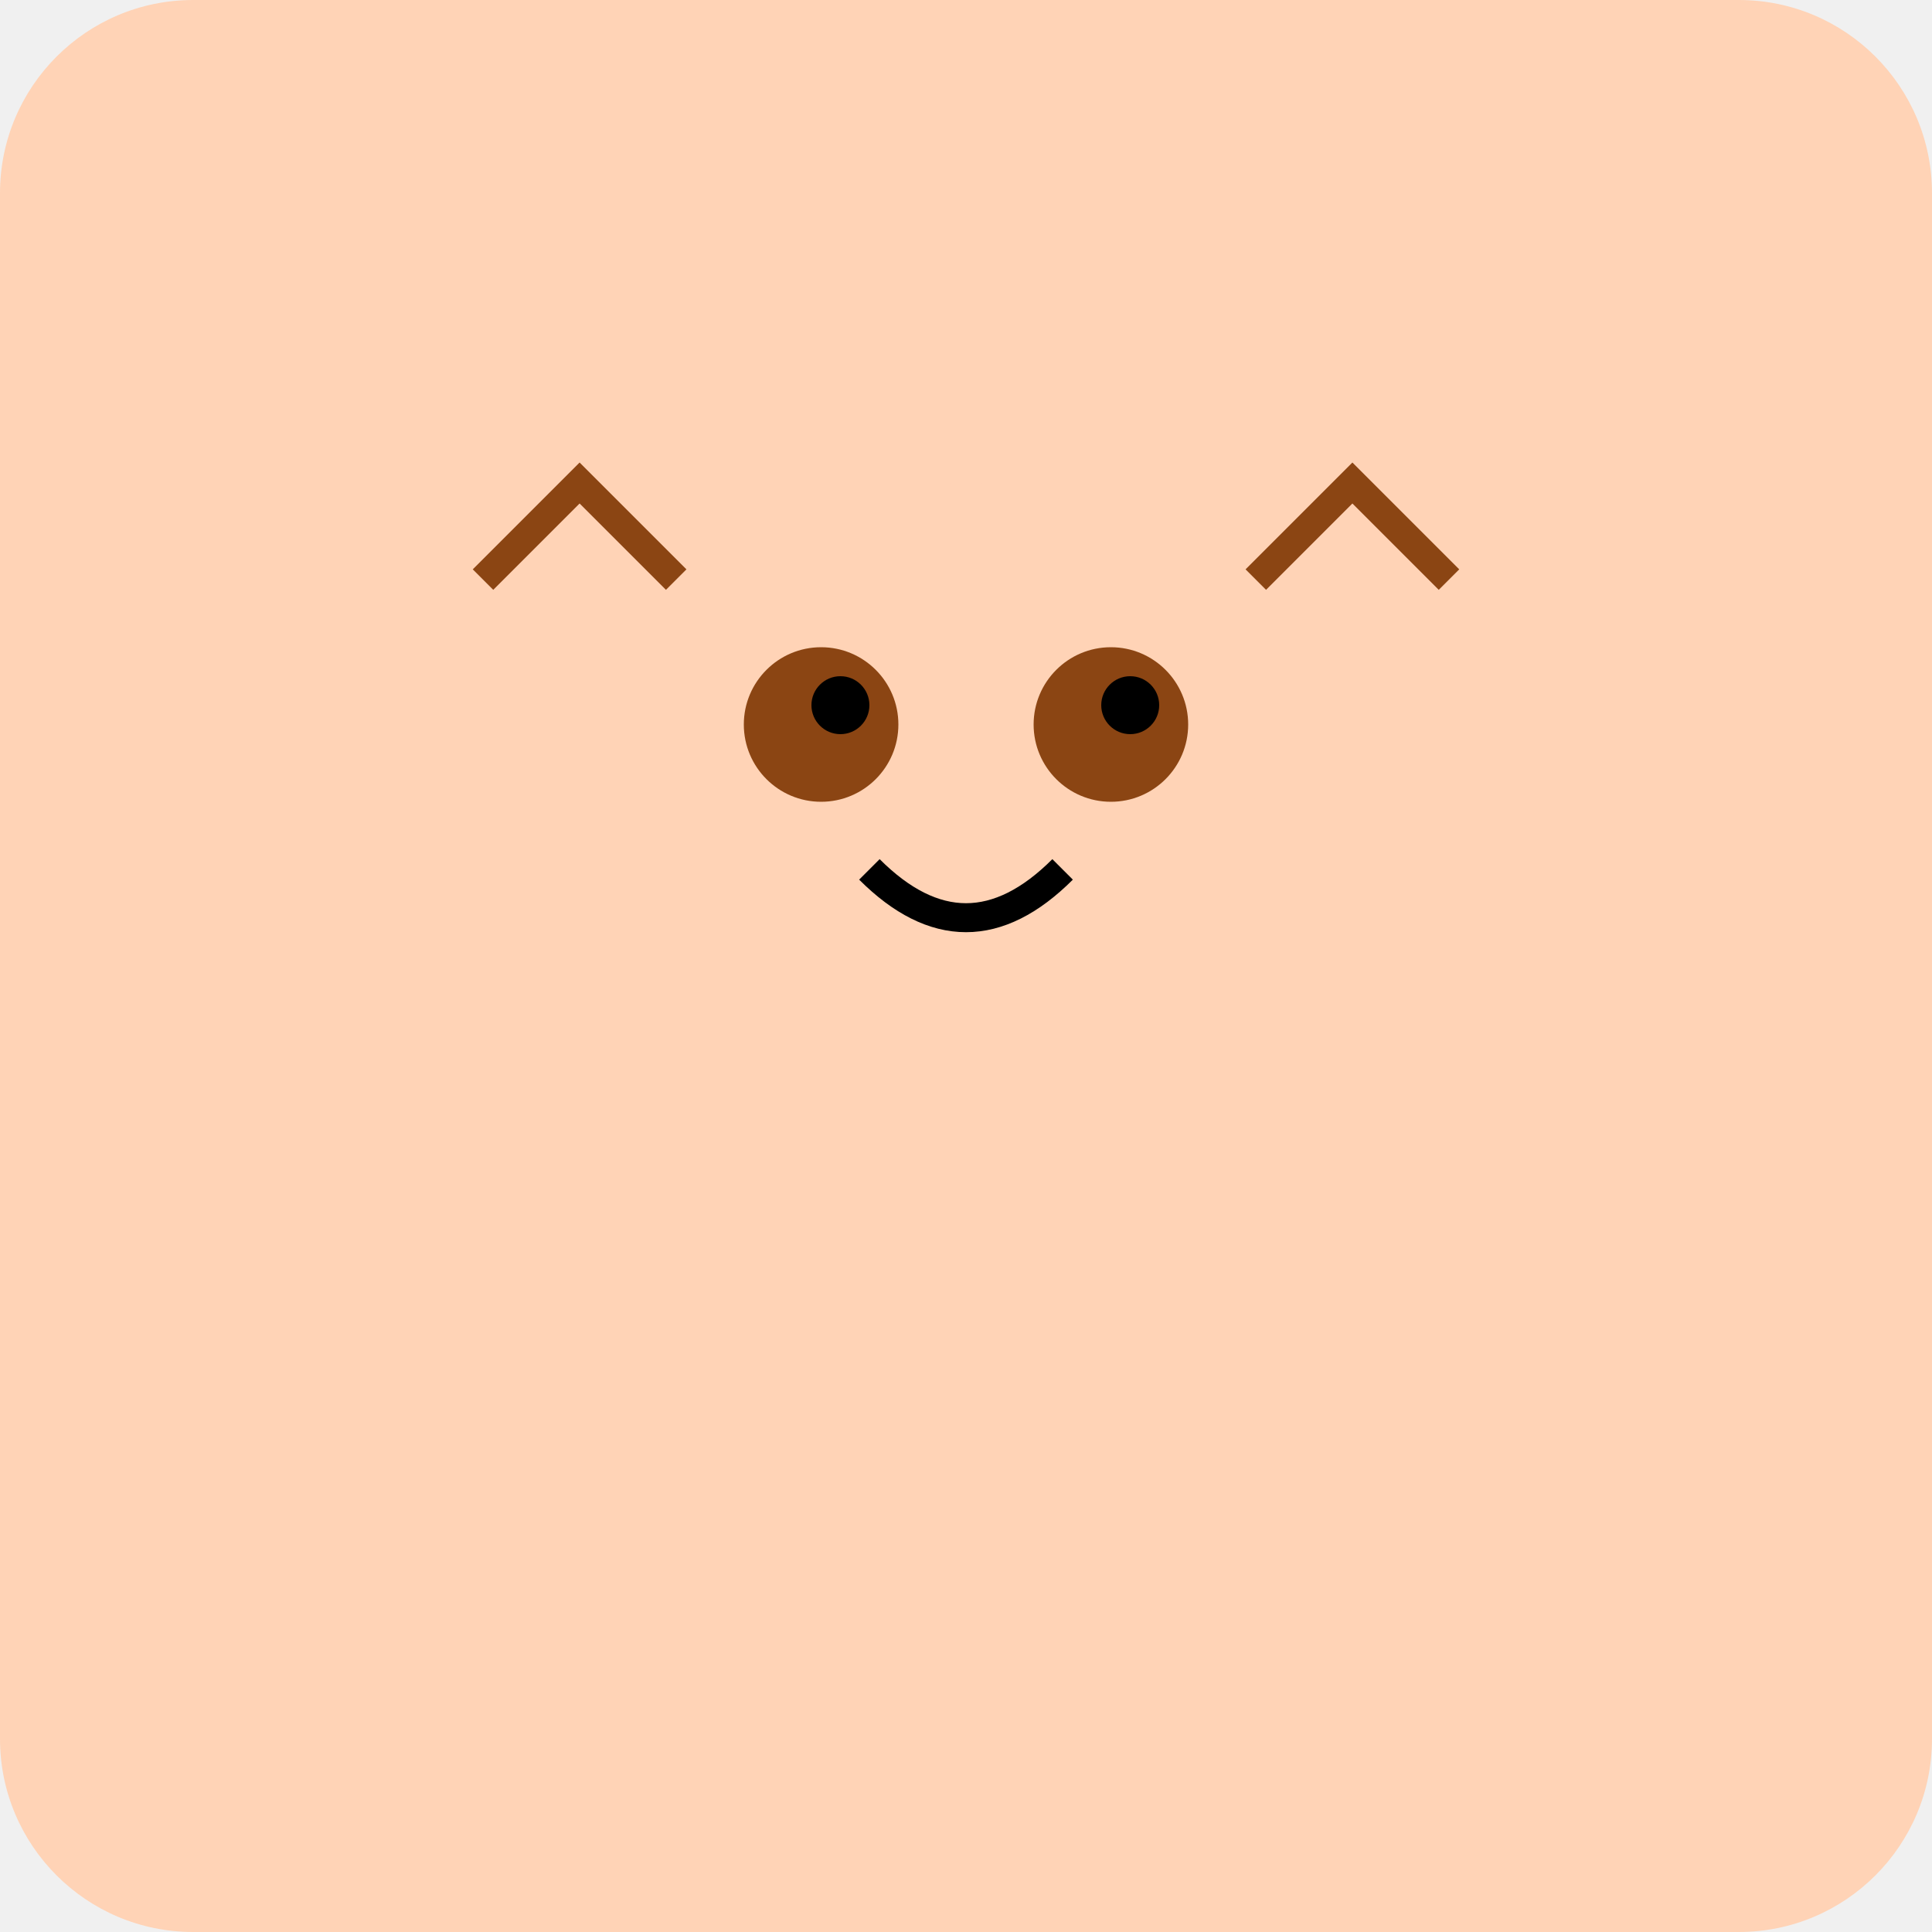
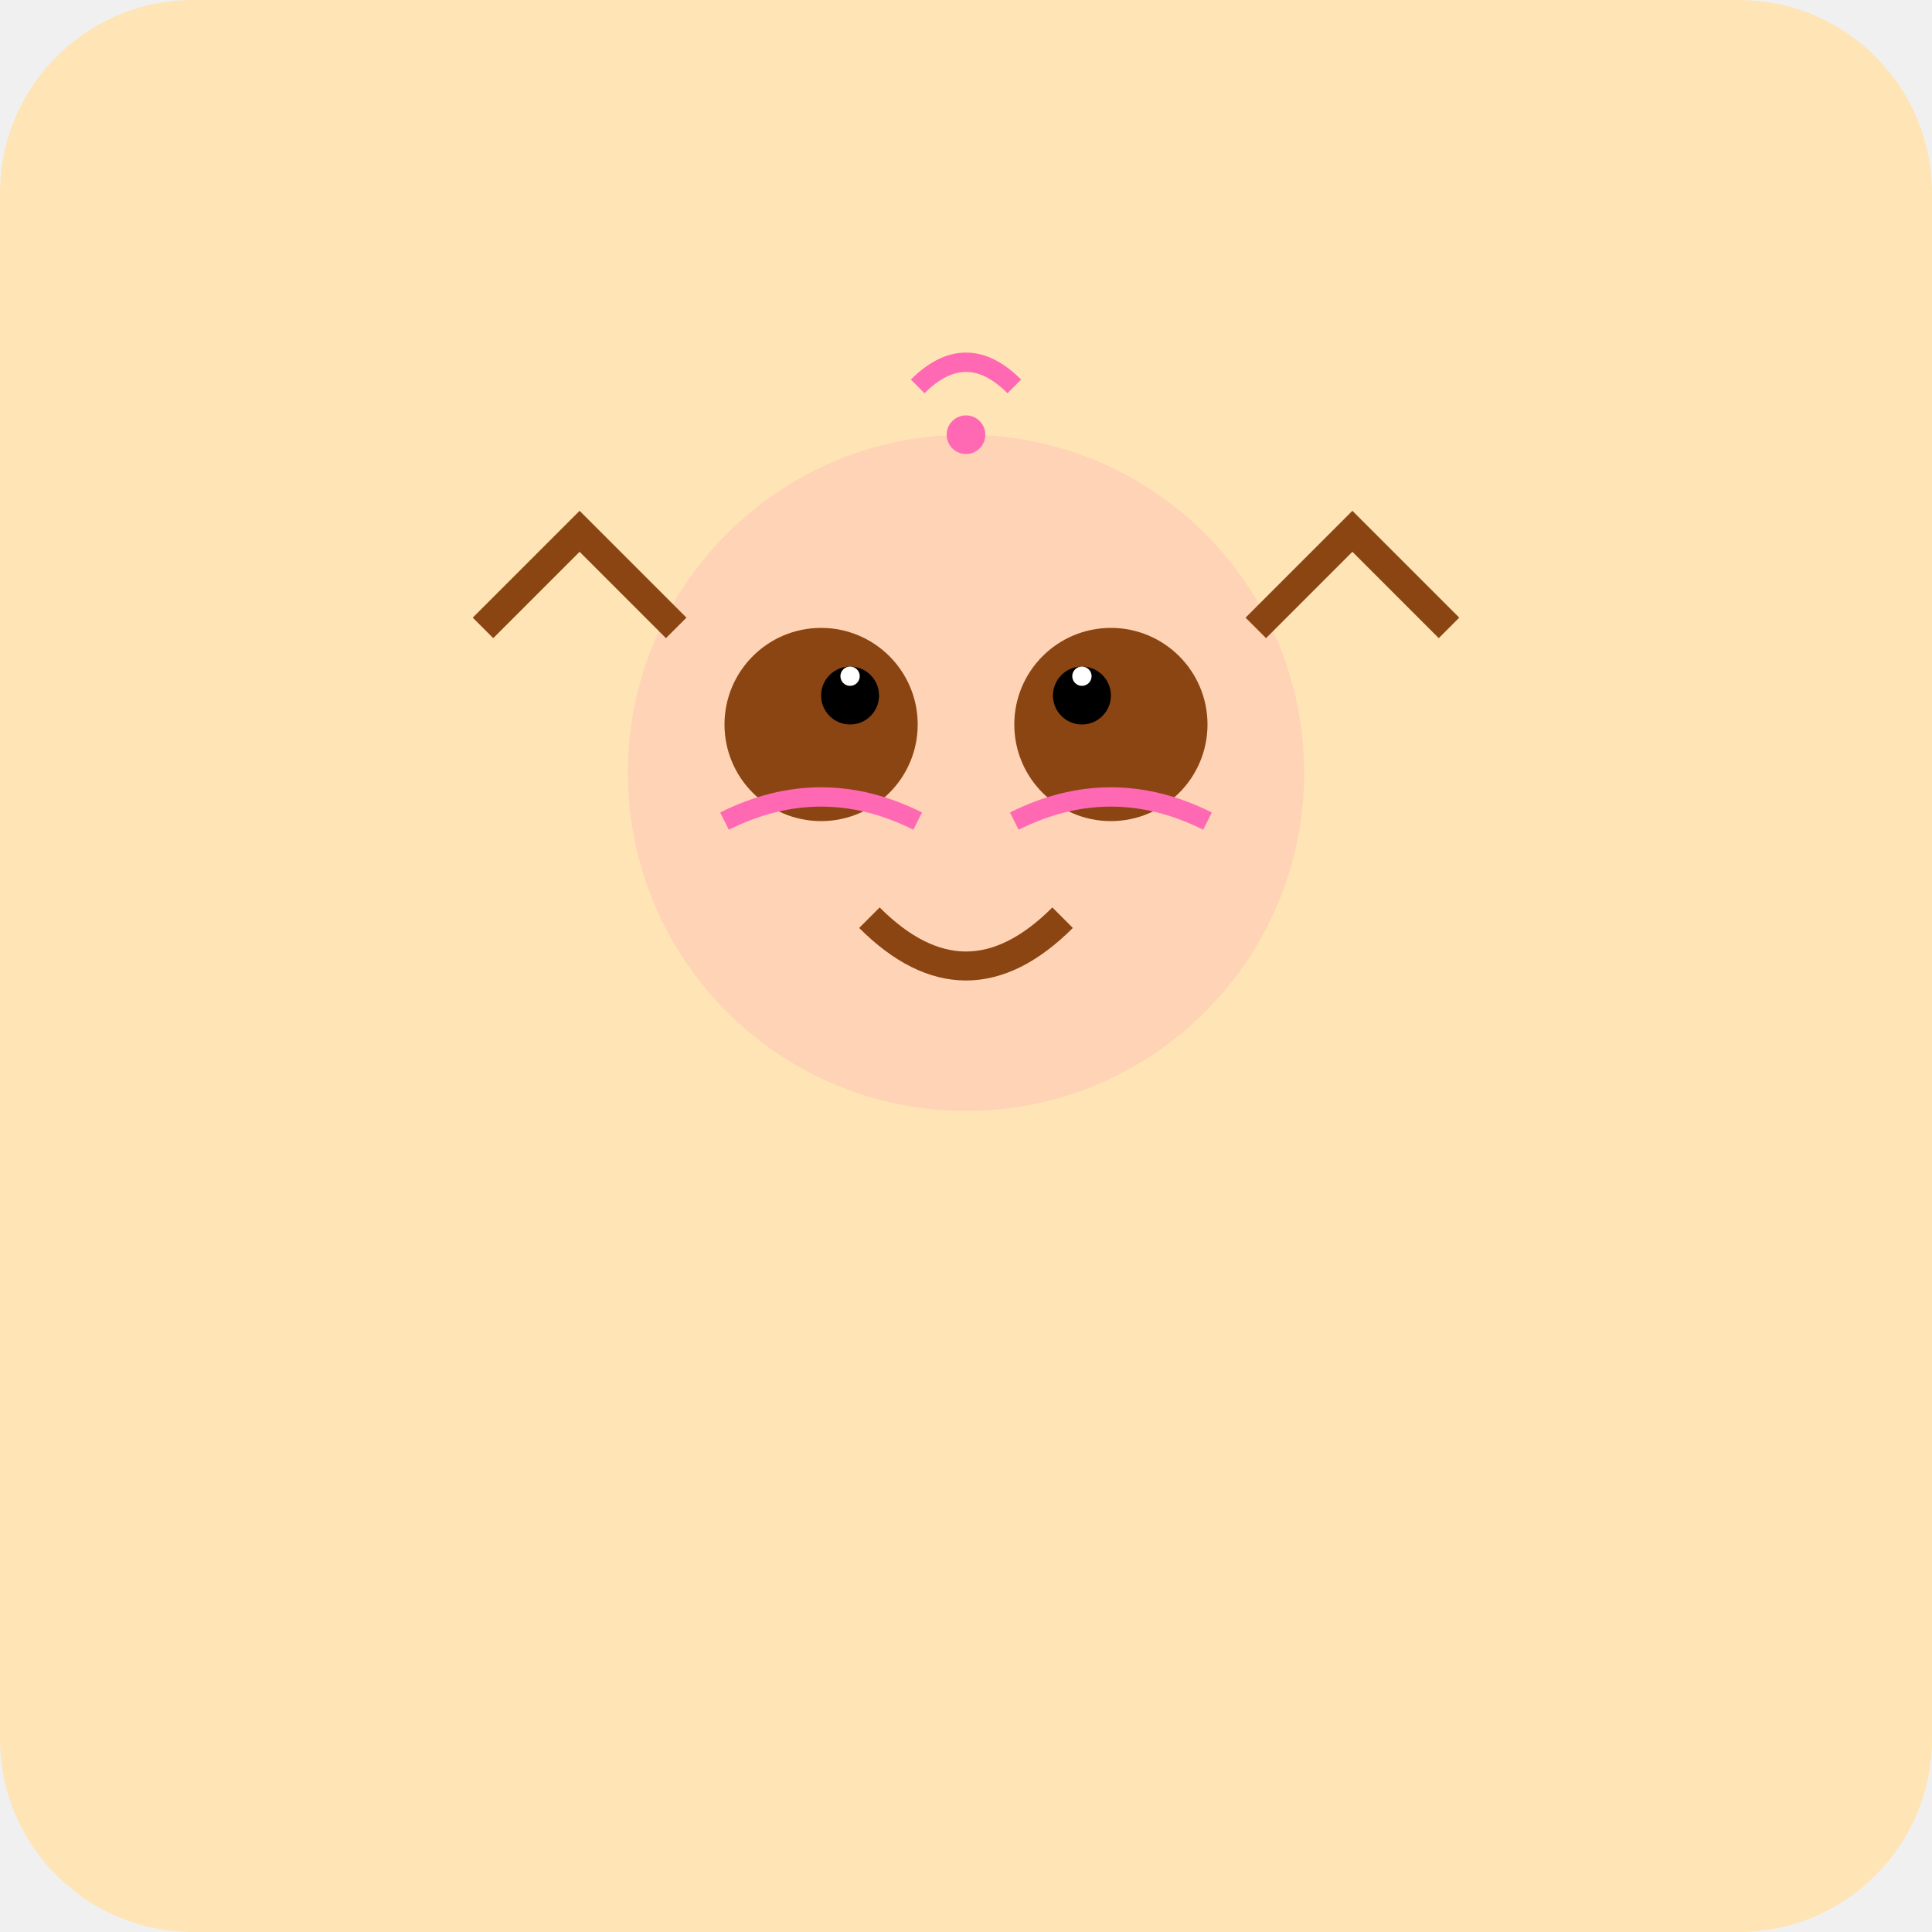
<svg xmlns="http://www.w3.org/2000/svg" width="200" height="200" viewBox="0 0 200 200" fill="none">
-   <rect width="200" height="200" rx="20" fill="#FFD3B6" />
-   <circle cx="100" cy="80" r="30" fill="#FFD3B6" />
-   <circle cx="85" cy="75" r="8" fill="#8B4513" />
-   <circle cx="115" cy="75" r="8" fill="#8B4513" />
-   <circle cx="87" cy="73" r="3" fill="#000" />
-   <circle cx="117" cy="73" r="3" fill="#000" />
-   <path d="M90 90Q100 100 110 90" stroke="#000" stroke-width="3" fill="none" />
-   <path d="M70 60L60 50L50 60" stroke="#8B4513" stroke-width="3" fill="none" />
-   <path d="M130 60L140 50L150 60" stroke="#8B4513" stroke-width="3" fill="none" />
+   <rect width="200" height="200" rx="20" fill="#FFE4B5" />
+   <circle cx="100" cy="80" r="35" fill="#FFD3B6" />
+   <circle cx="85" cy="75" r="10" fill="#8B4513" />
+   <circle cx="115" cy="75" r="10" fill="#8B4513" />
+   <circle cx="88" cy="72" r="3" fill="#000" />
+   <circle cx="112" cy="72" r="3" fill="#000" />
+   <circle cx="88" cy="70" r="1" fill="#FFF" />
+   <circle cx="112" cy="70" r="1" fill="#FFF" />
+   <path d="M90 95Q100 105 110 95" stroke="#8B4513" stroke-width="3" fill="none" />
+   <path d="M70 65L60 55L50 65" stroke="#8B4513" stroke-width="3" fill="none" />
+   <path d="M130 65L140 55L150 65" stroke="#8B4513" stroke-width="3" fill="none" />
+   <path d="M75 85Q85 80 95 85" stroke="#FF69B4" stroke-width="2" fill="none" />
+   <path d="M105 85Q115 80 125 85" stroke="#FF69B4" stroke-width="2" fill="none" />
+   <circle cx="100" cy="45" r="2" fill="#FF69B4" />
+   <path d="M95 40Q100 35 105 40" stroke="#FF69B4" stroke-width="2" fill="none" />
</svg>
